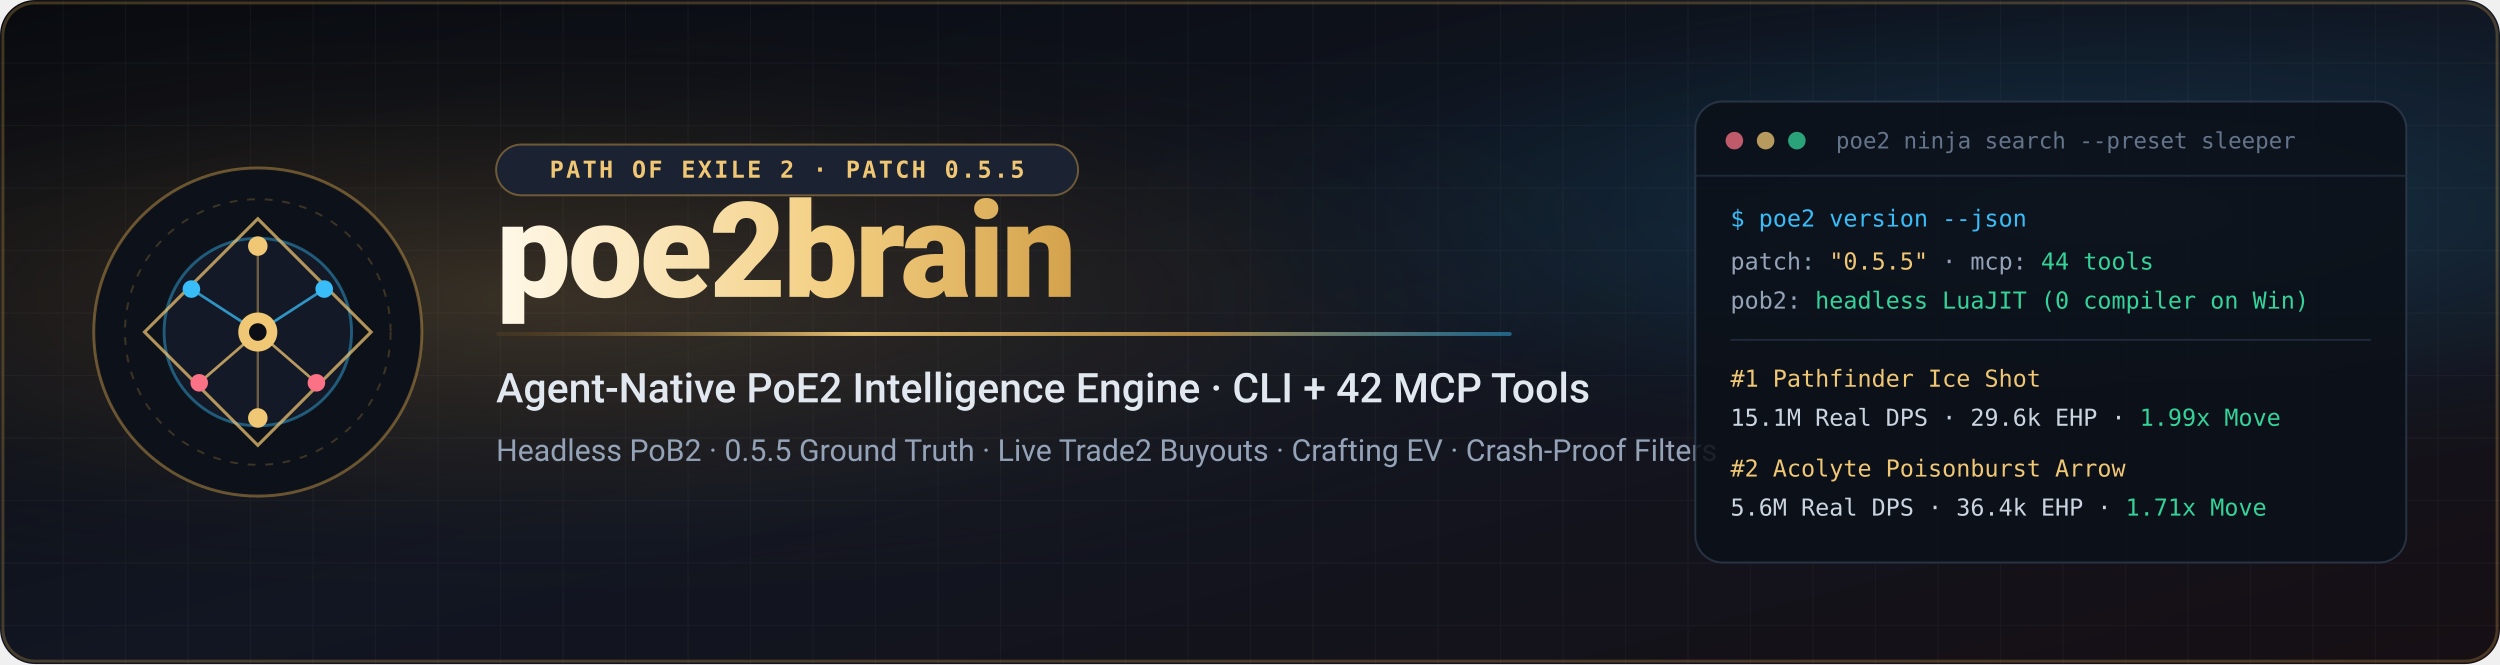
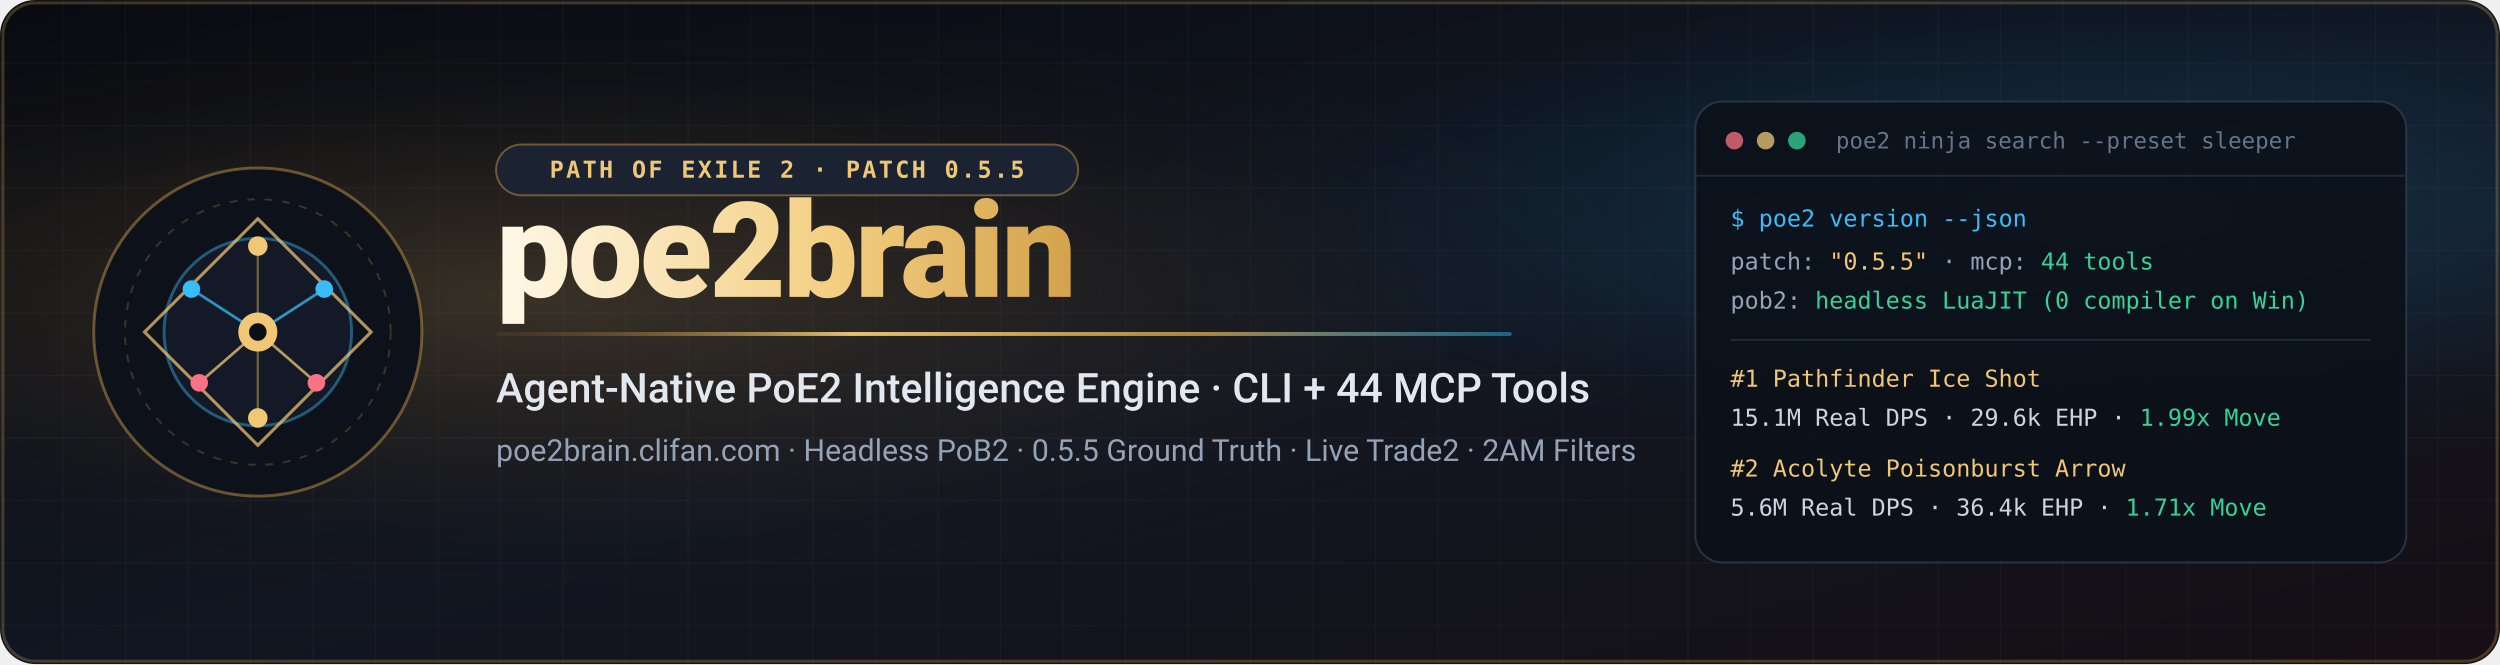
<svg xmlns="http://www.w3.org/2000/svg" viewBox="0 0 1280 340" width="1280" height="340" role="img" aria-label="poe2brain — Agent-Native Path of Exile 2 (0.5.5) Intelligence Engine">
  <defs>
    <linearGradient id="bg" x1="0" y1="0" x2="1" y2="1">
      <stop offset="0%" stop-color="#090b10" />
      <stop offset="52%" stop-color="#111622" />
      <stop offset="100%" stop-color="#160f14" />
    </linearGradient>
    <radialGradient id="glowGold" cx="22%" cy="45%" r="48%">
      <stop offset="0%" stop-color="#d4a24c" stop-opacity="0.22" />
      <stop offset="60%" stop-color="#9e6d24" stop-opacity="0.06" />
      <stop offset="100%" stop-color="#090b10" stop-opacity="0" />
    </radialGradient>
    <radialGradient id="glowCyan" cx="84%" cy="32%" r="42%">
      <stop offset="0%" stop-color="#38bdf8" stop-opacity="0.18" />
      <stop offset="65%" stop-color="#0ea5e9" stop-opacity="0.04" />
      <stop offset="100%" stop-color="#090b10" stop-opacity="0" />
    </radialGradient>
    <linearGradient id="goldLine" x1="0" y1="0" x2="1" y2="0">
      <stop offset="0%" stop-color="#7c5620" stop-opacity="0.2" />
      <stop offset="35%" stop-color="#f0c774" stop-opacity="0.95" />
      <stop offset="70%" stop-color="#d4a24c" stop-opacity="0.8" />
      <stop offset="100%" stop-color="#38bdf8" stop-opacity="0.45" />
    </linearGradient>
    <linearGradient id="titleGrad" x1="0" y1="0" x2="1" y2="0">
      <stop offset="0%" stop-color="#fff8e7" />
      <stop offset="58%" stop-color="#f3cf82" />
      <stop offset="100%" stop-color="#d4a24c" />
    </linearGradient>
    <pattern id="grid" width="32" height="32" patternUnits="userSpaceOnUse">
      <path d="M 32 0 L 0 0 0 32" fill="none" stroke="#ffffff" stroke-opacity="0.032" stroke-width="1" />
    </pattern>
  </defs>
  <rect width="1280" height="340" rx="18" fill="url(#bg)" />
  <rect width="1280" height="340" rx="18" fill="url(#grid)" />
  <rect width="1280" height="340" rx="18" fill="url(#glowGold)" />
  <rect width="1280" height="340" rx="18" fill="url(#glowCyan)" />
  <rect x="1.5" y="1.5" width="1277" height="337" rx="16.5" fill="none" stroke="#d4a24c" stroke-opacity="0.28" stroke-width="1.5" />
  <g transform="translate(132, 170)">
    <circle r="84" fill="#0d1119" stroke="#d4a24c" stroke-opacity="0.45" stroke-width="1.5" />
    <circle r="68" fill="none" stroke="#d4a24c" stroke-opacity="0.24" stroke-width="1" stroke-dasharray="4 5" />
    <circle r="48" fill="#131926" stroke="#38bdf8" stroke-opacity="0.42" stroke-width="1.5" />
    <polygon points="0,-58 58,0 0,58 -58,0" fill="none" stroke="#f0c774" stroke-opacity="0.72" stroke-width="1.6" />
    <line x1="-34" y1="-22" x2="0" y2="0" stroke="#38bdf8" stroke-opacity="0.75" stroke-width="1.4" />
    <line x1="34" y1="-22" x2="0" y2="0" stroke="#38bdf8" stroke-opacity="0.75" stroke-width="1.4" />
    <line x1="-30" y1="26" x2="0" y2="0" stroke="#f0c774" stroke-opacity="0.75" stroke-width="1.4" />
    <line x1="30" y1="26" x2="0" y2="0" stroke="#f0c774" stroke-opacity="0.75" stroke-width="1.4" />
    <line x1="0" y1="-44" x2="0" y2="44" stroke="#f0c774" stroke-opacity="0.4" stroke-width="1.2" />
    <circle cx="0" cy="0" r="10" fill="#f0c774" />
    <circle cx="0" cy="0" r="4.5" fill="#0b0e14" />
    <circle cx="0" cy="-44" r="5" fill="#f0c774" />
    <circle cx="0" cy="44" r="5" fill="#f0c774" />
    <circle cx="-34" cy="-22" r="4.5" fill="#38bdf8" />
    <circle cx="34" cy="-22" r="4.5" fill="#38bdf8" />
    <circle cx="-30" cy="26" r="4.5" fill="#fb7185" />
    <circle cx="30" cy="26" r="4.5" fill="#fb7185" />
  </g>
  <g transform="translate(254, 118)">
    <rect x="0" y="-44" width="298" height="26" rx="13" fill="#1b2232" stroke="#d4a24c" stroke-opacity="0.45" stroke-width="1" />
    <text x="149" y="-27" text-anchor="middle" fill="#f0c774" font-family="ui-monospace, SFMono-Regular, Menlo, Consolas, monospace" font-size="12" font-weight="600" letter-spacing="1.2">PATH OF EXILE 2 · PATCH 0.5.5</text>
    <text x="0" y="34" fill="url(#titleGrad)" font-family="-apple-system, BlinkMacSystemFont, 'Segoe UI', Roboto, Helvetica, Arial, sans-serif" font-size="68" font-weight="800" letter-spacing="-1.5">poe2brain</text>
    <rect x="0" y="52" width="520" height="2" rx="1" fill="url(#goldLine)" />
    <text x="0" y="88" fill="#e2e8f0" font-family="-apple-system, BlinkMacSystemFont, 'Segoe UI', Roboto, Helvetica, Arial, sans-serif" font-size="21" font-weight="500">
-       Agent-Native PoE2 Intelligence Engine · CLI + 42 MCP Tools
+       Agent-Native PoE2 Intelligence Engine · CLI + 44 MCP Tools
    </text>
    <text x="0" y="118" fill="#94a3b8" font-family="-apple-system, BlinkMacSystemFont, 'Segoe UI', Roboto, Helvetica, Arial, sans-serif" font-size="15.5">
-       Headless PoB2 · 0.5.5 Ground Truth · Live Trade2 Buyouts · Crafting EV · Crash-Proof Filters
+       poe2brain.clifan.com · Headless PoB2 · 0.5.5 Ground Truth · Live Trade2 · 2AM Filters
    </text>
  </g>
  <g transform="translate(868, 52)">
    <rect x="0" y="0" width="364" height="236" rx="14" fill="#0c1018" fill-opacity="0.88" stroke="#334155" stroke-opacity="0.7" stroke-width="1" />
    <circle cx="20" cy="20" r="4.5" fill="#fb7185" fill-opacity="0.75" />
    <circle cx="36" cy="20" r="4.5" fill="#f0c774" fill-opacity="0.75" />
    <circle cx="52" cy="20" r="4.5" fill="#34d399" fill-opacity="0.75" />
    <text x="72" y="24" fill="#64748b" font-family="ui-monospace, SFMono-Regular, Menlo, Consolas, monospace" font-size="11.5">poe2 ninja search --preset sleeper</text>
    <line x1="0" y1="38" x2="364" y2="38" stroke="#1e293b" stroke-width="1" />
    <g font-family="ui-monospace, SFMono-Regular, Menlo, Consolas, monospace" font-size="12">
      <text x="18" y="64" fill="#38bdf8">$ poe2 version --json</text>
      <text x="18" y="86" fill="#94a3b8">patch: <tspan fill="#f0c774">"0.5.5"</tspan> · mcp: <tspan fill="#34d399">44 tools</tspan>
      </text>
      <text x="18" y="106" fill="#94a3b8">pob2:  <tspan fill="#34d399">headless LuaJIT (0 compiler on Win)</tspan>
      </text>
      <line x1="18" y1="122" x2="346" y2="122" stroke="#1e293b" stroke-width="1" />
      <text x="18" y="146" fill="#f0c774">#1 Pathfinder Ice Shot</text>
      <text x="18" y="166" fill="#cbd5e1">   15.1M Real DPS · 29.6k EHP · <tspan fill="#34d399">1.99x Move</tspan>
      </text>
      <text x="18" y="192" fill="#f0c774">#2 Acolyte Poisonburst Arrow</text>
      <text x="18" y="212" fill="#cbd5e1">    5.6M Real DPS · 36.4k EHP · <tspan fill="#34d399">1.71x Move</tspan>
      </text>
    </g>
  </g>
</svg>
